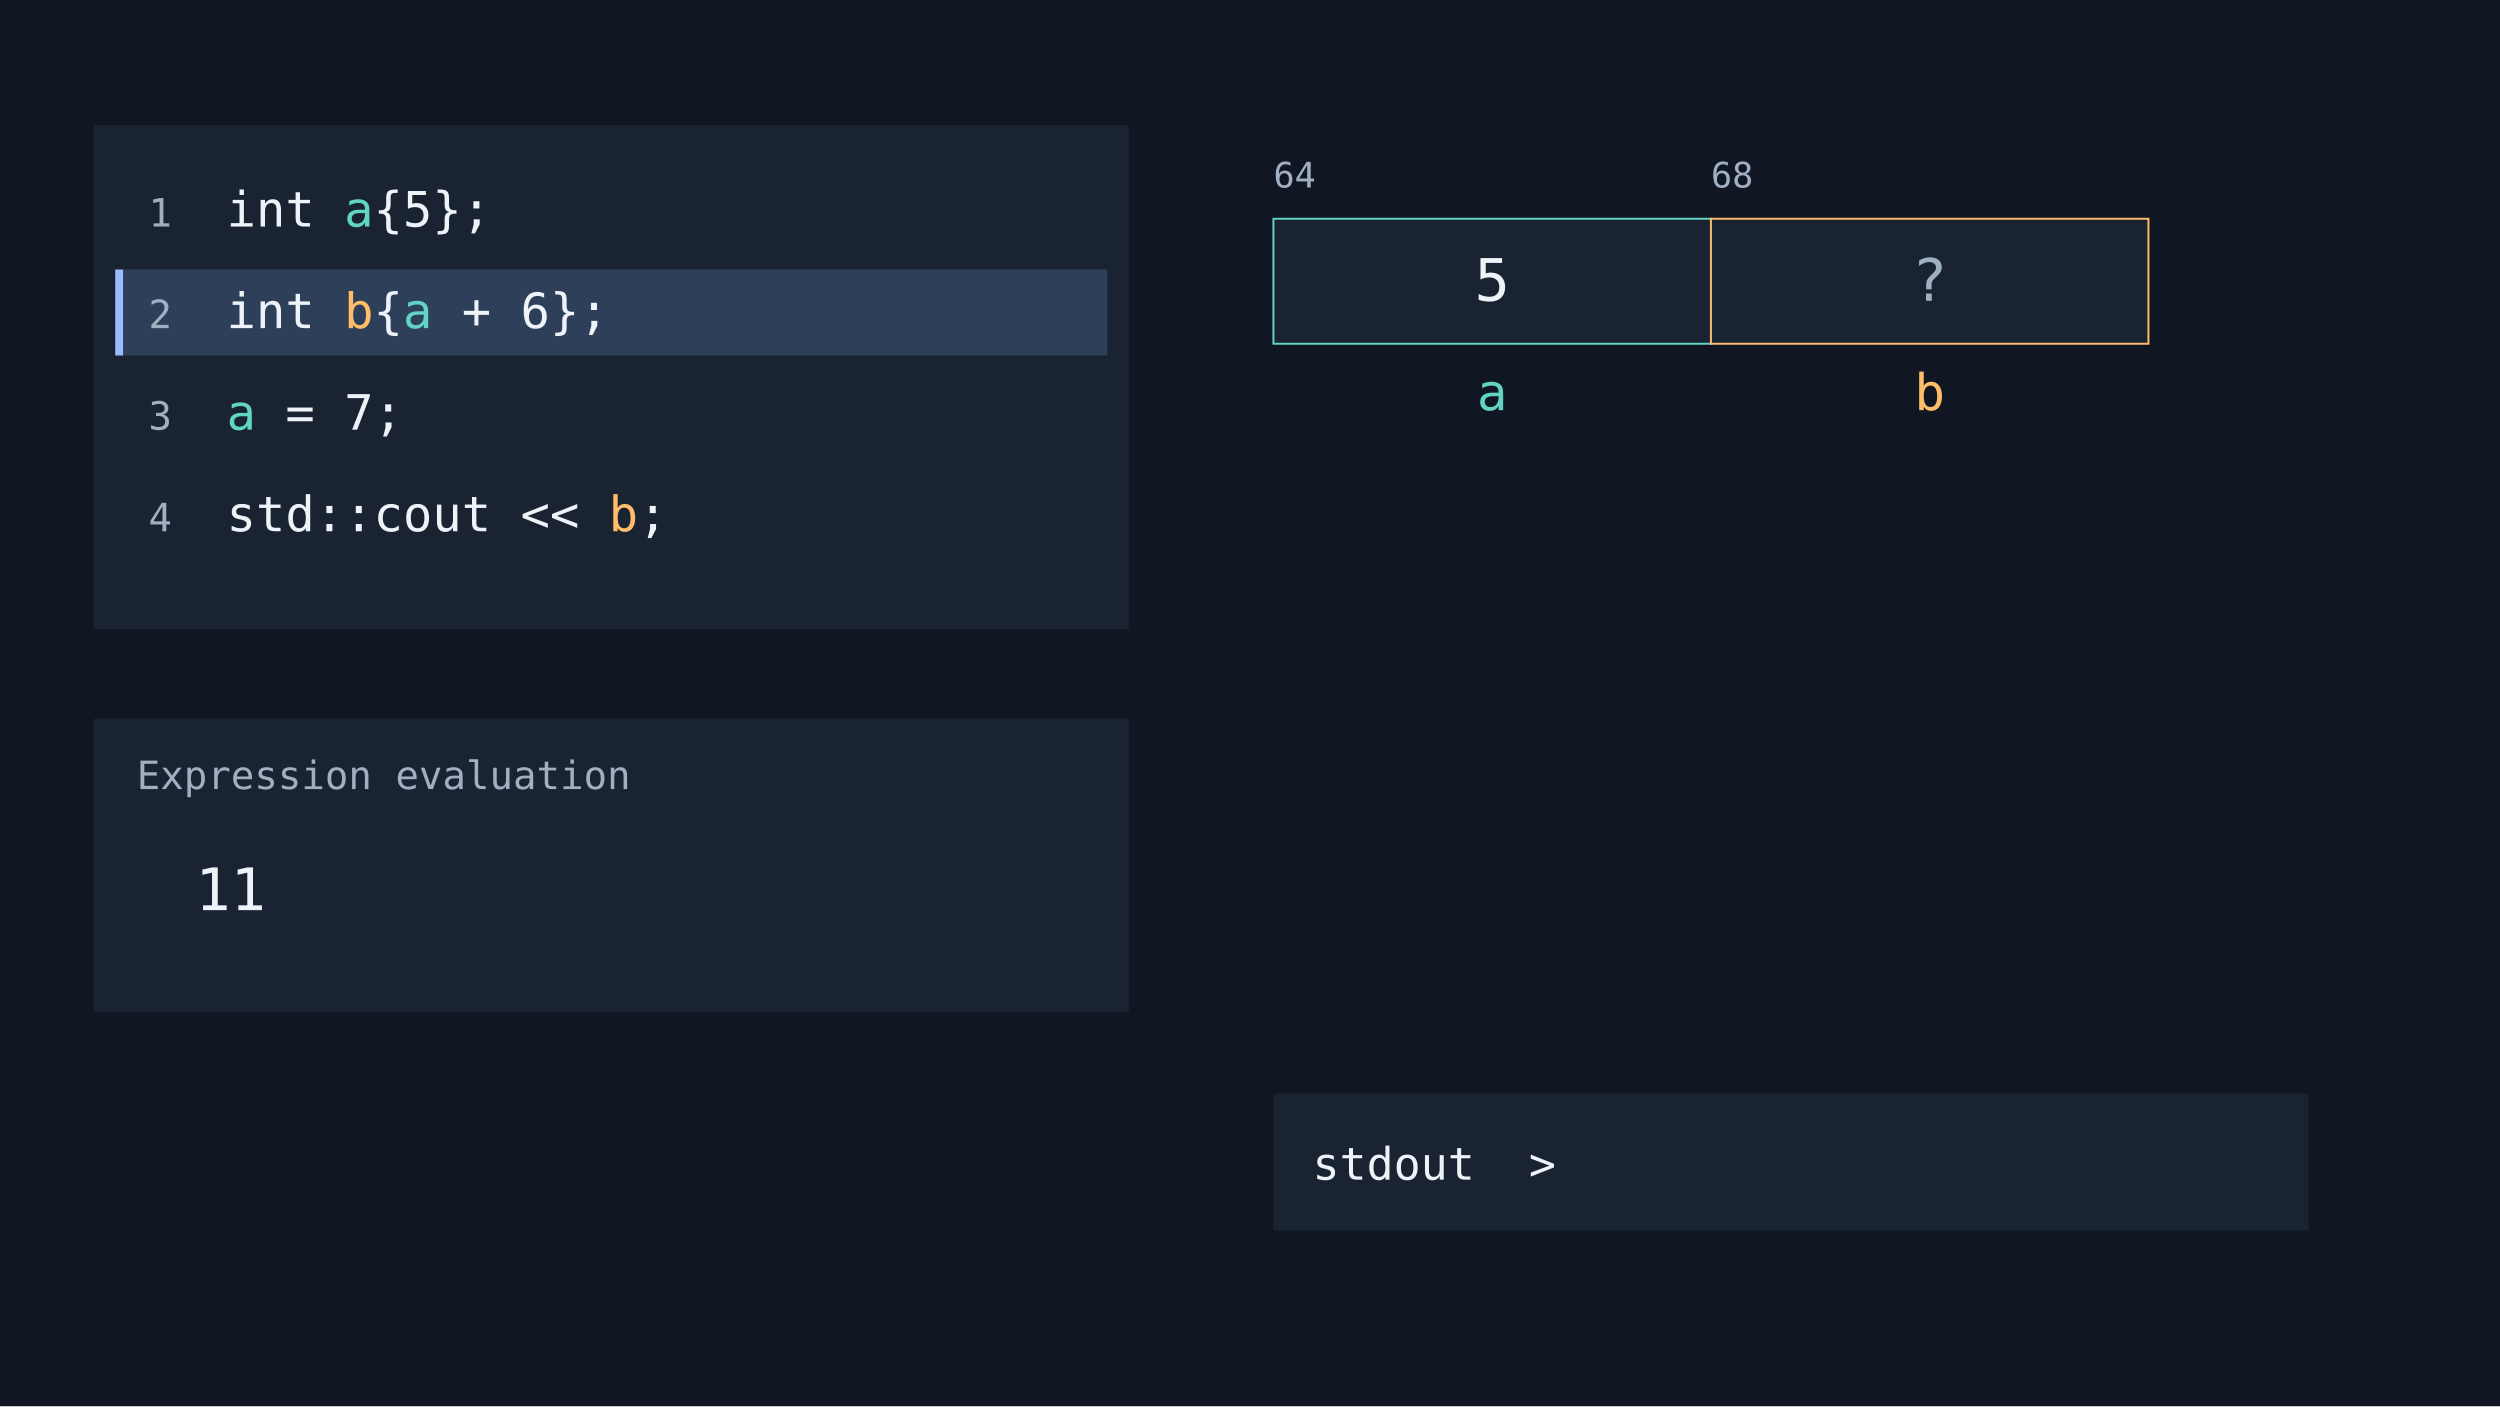
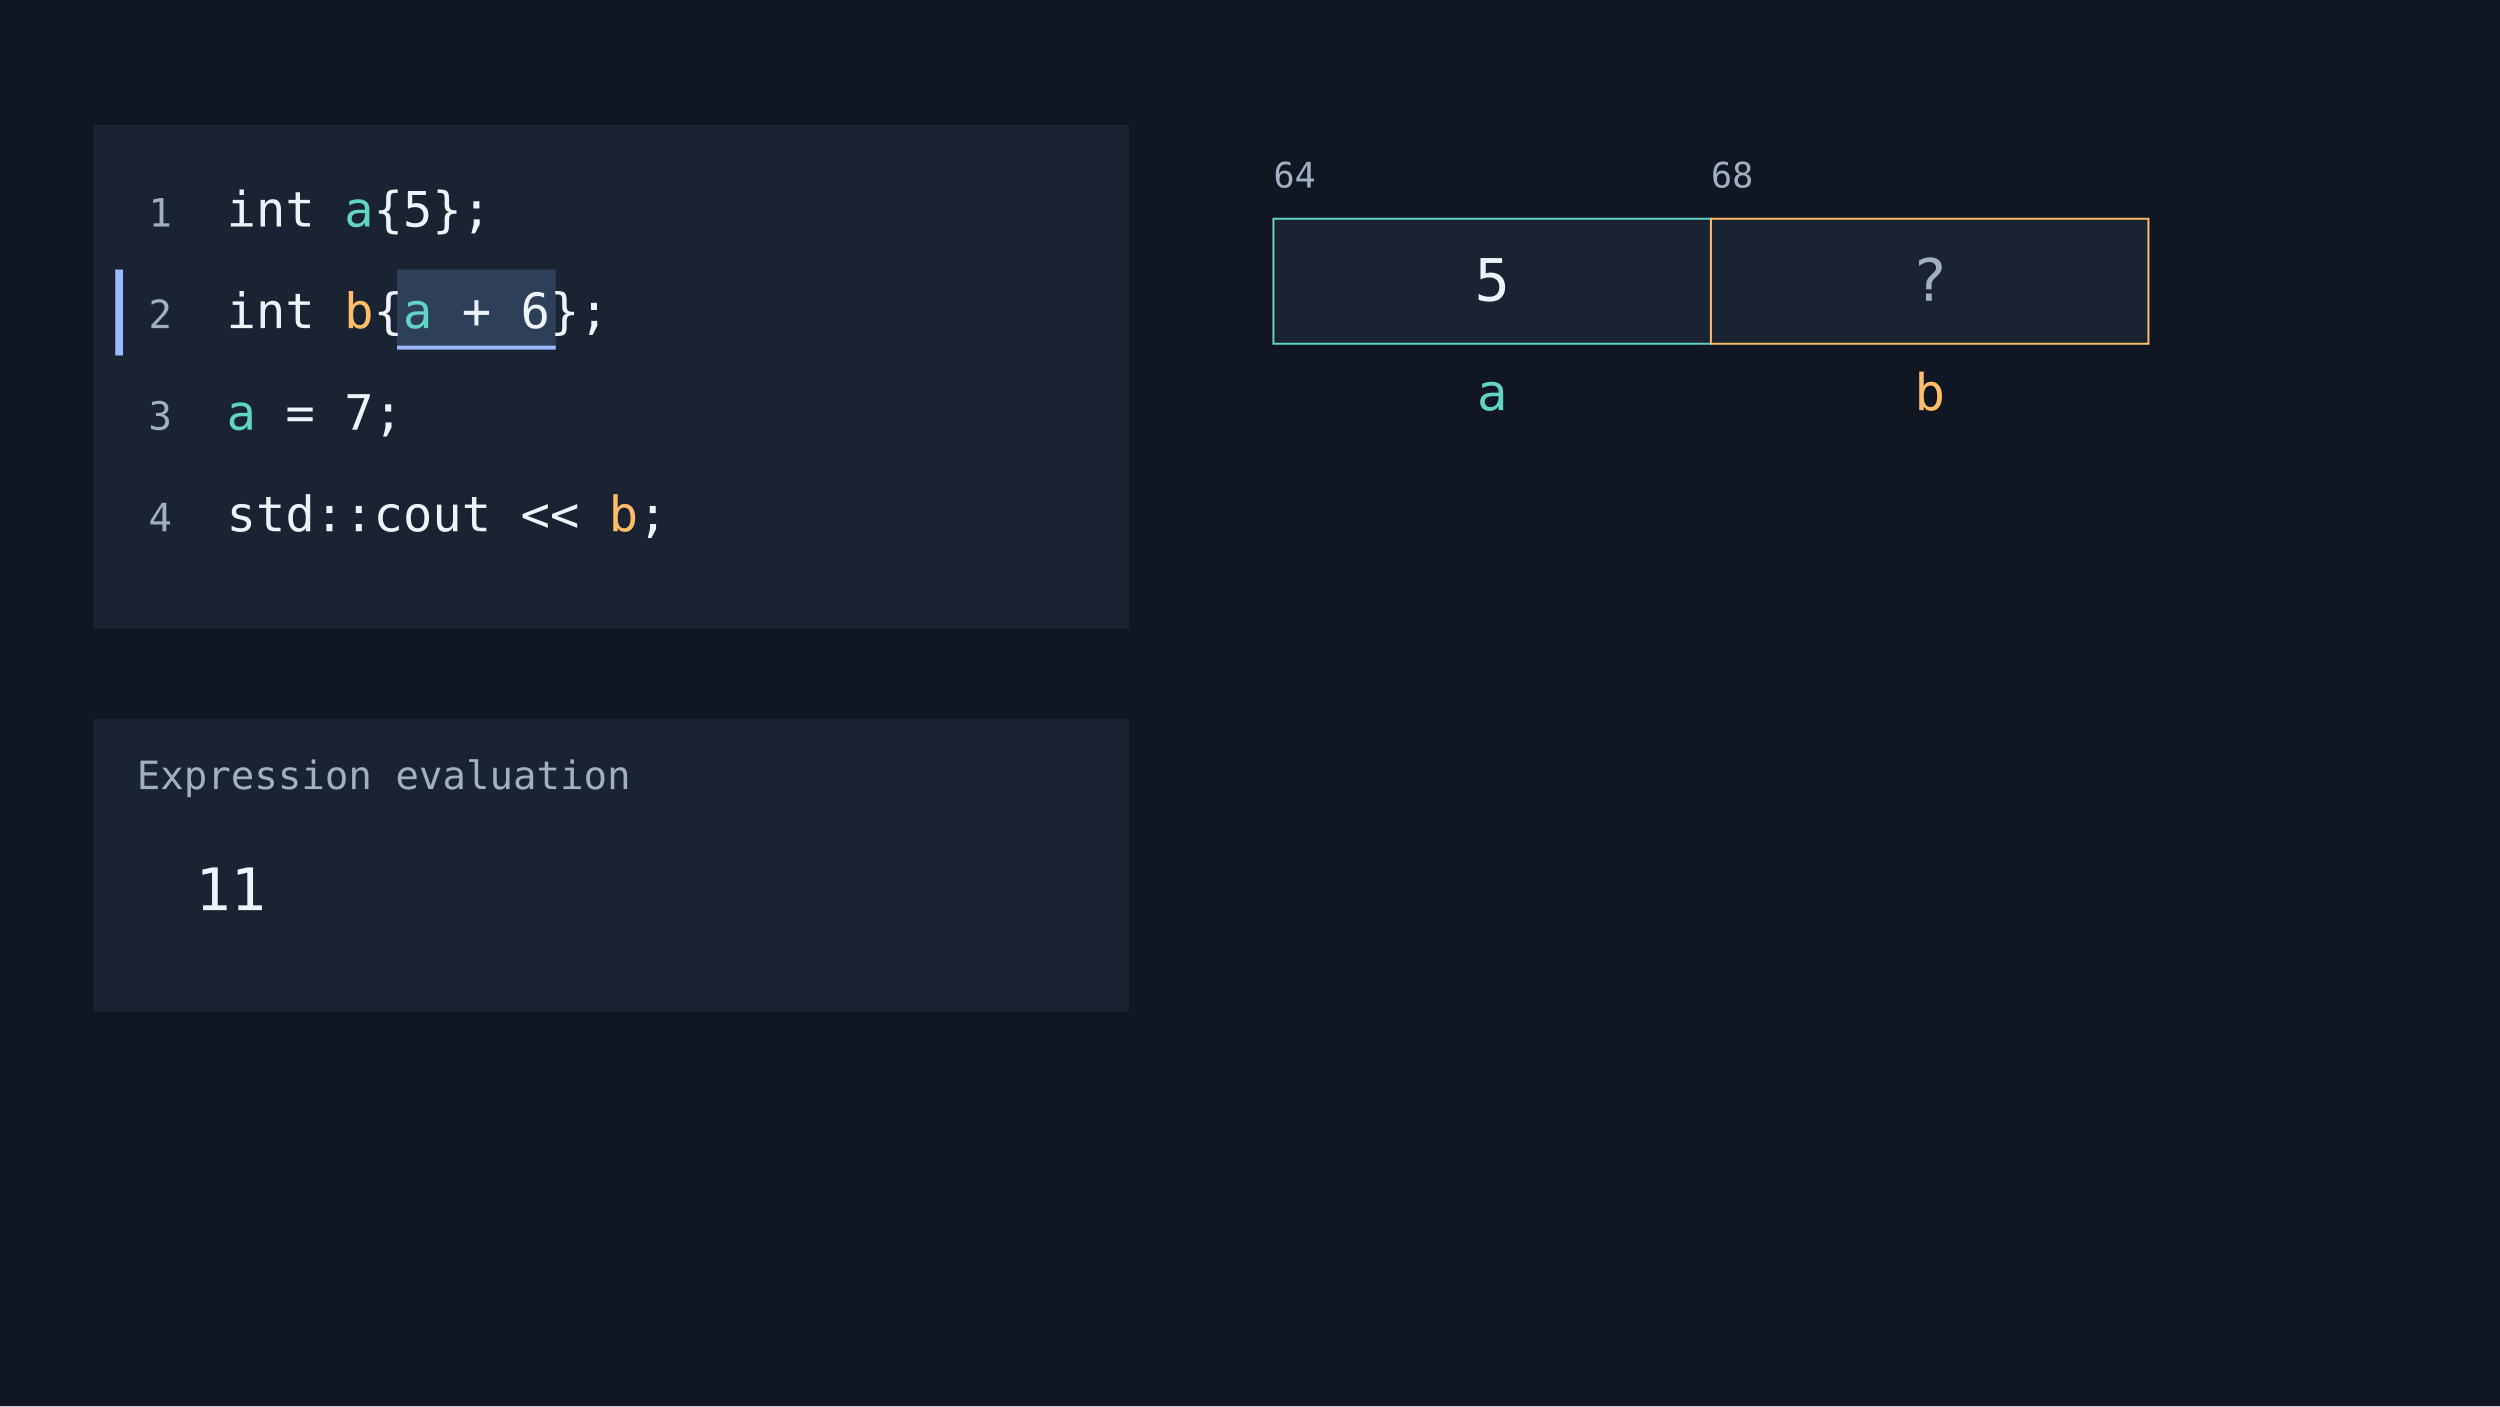
<svg xmlns="http://www.w3.org/2000/svg" viewBox="0 0 1280 720" width="1280" height="720" role="img">
  <rect x="0" y="0" width="1280" height="720" fill="#101722" stroke="none" stroke-width="1" />
  <rect x="48" y="64" width="530" height="258" fill="#192331" stroke="none" stroke-width="1" />
  <rect x="48" y="368" width="530" height="150" fill="#192331" stroke="none" stroke-width="1" />
  <text x="70" y="404" font-family="DejaVu Sans Mono,monospace" font-size="20" fill="#a0afc2" xml:space="preserve">Expression evaluation</text>
  <text x="100" y="466" font-family="DejaVu Sans Mono,monospace" font-size="30" fill="#eef3fa" xml:space="preserve">11</text>
  <text x="76" y="116" font-family="DejaVu Sans Mono,monospace" font-size="20" fill="#a0afc2" xml:space="preserve">1</text>
  <text x="116" y="116" font-family="DejaVu Sans Mono,monospace" font-size="25" fill="#eef3fa" xml:space="preserve" />
  <text x="116.0" y="116" font-family="DejaVu Sans Mono,monospace" font-size="25" fill="#eef3fa" xml:space="preserve">int</text>
  <text x="161.15" y="116" font-family="DejaVu Sans Mono,monospace" font-size="25" fill="#eef3fa" xml:space="preserve"> </text>
  <text x="176.2" y="116" font-family="DejaVu Sans Mono,monospace" font-size="25" fill="#61d4c4" xml:space="preserve">a</text>
  <text x="191.25" y="116" font-family="DejaVu Sans Mono,monospace" font-size="25" fill="#eef3fa" xml:space="preserve">{5};</text>
-   <rect x="59" y="138" width="508" height="44" fill="#2e4059" stroke="none" stroke-width="1" />
  <rect x="59" y="138" width="4" height="44" fill="#9cbaff" stroke="none" stroke-width="1" />
+   <rect x="203.3" y="138" width="81.25" height="40" fill="#2e4059" stroke="none" stroke-width="1" />
+   <line x1="203.3" y1="178" x2="284.55" y2="178" stroke="#9cbaff" stroke-width="2" />
  <text x="76" y="168" font-family="DejaVu Sans Mono,monospace" font-size="20" fill="#a0afc2" xml:space="preserve">2</text>
  <text x="116" y="168" font-family="DejaVu Sans Mono,monospace" font-size="25" fill="#eef3fa" xml:space="preserve" />
  <text x="116.0" y="168" font-family="DejaVu Sans Mono,monospace" font-size="25" fill="#eef3fa" xml:space="preserve">int</text>
  <text x="161.15" y="168" font-family="DejaVu Sans Mono,monospace" font-size="25" fill="#eef3fa" xml:space="preserve"> </text>
  <text x="176.2" y="168" font-family="DejaVu Sans Mono,monospace" font-size="25" fill="#ffbd69" xml:space="preserve">b</text>
  <text x="191.25" y="168" font-family="DejaVu Sans Mono,monospace" font-size="25" fill="#eef3fa" xml:space="preserve">{</text>
  <text x="206.3" y="168" font-family="DejaVu Sans Mono,monospace" font-size="25" fill="#61d4c4" xml:space="preserve">a</text>
  <text x="221.35" y="168" font-family="DejaVu Sans Mono,monospace" font-size="25" fill="#eef3fa" xml:space="preserve"> + 6};</text>
  <text x="76" y="220" font-family="DejaVu Sans Mono,monospace" font-size="20" fill="#a0afc2" xml:space="preserve">3</text>
  <text x="116" y="220" font-family="DejaVu Sans Mono,monospace" font-size="25" fill="#eef3fa" xml:space="preserve" />
  <text x="116.0" y="220" font-family="DejaVu Sans Mono,monospace" font-size="25" fill="#61d4c4" xml:space="preserve">a</text>
  <text x="131.05" y="220" font-family="DejaVu Sans Mono,monospace" font-size="25" fill="#eef3fa" xml:space="preserve"> = 7;</text>
  <text x="76" y="272" font-family="DejaVu Sans Mono,monospace" font-size="20" fill="#a0afc2" xml:space="preserve">4</text>
  <text x="116" y="272" font-family="DejaVu Sans Mono,monospace" font-size="25" fill="#eef3fa" xml:space="preserve" />
  <text x="116.0" y="272" font-family="DejaVu Sans Mono,monospace" font-size="25" fill="#eef3fa" xml:space="preserve">std</text>
  <text x="161.15" y="272" font-family="DejaVu Sans Mono,monospace" font-size="25" fill="#eef3fa" xml:space="preserve">::</text>
  <text x="191.25" y="272" font-family="DejaVu Sans Mono,monospace" font-size="25" fill="#eef3fa" xml:space="preserve">cout</text>
  <text x="251.45" y="272" font-family="DejaVu Sans Mono,monospace" font-size="25" fill="#eef3fa" xml:space="preserve"> &lt;&lt; </text>
  <text x="311.65" y="272" font-family="DejaVu Sans Mono,monospace" font-size="25" fill="#ffbd69" xml:space="preserve">b</text>
  <text x="326.7" y="272" font-family="DejaVu Sans Mono,monospace" font-size="25" fill="#eef3fa" xml:space="preserve">;</text>
  <text x="652" y="96" font-family="DejaVu Sans Mono,monospace" font-size="18" fill="#a0afc2" xml:space="preserve">64</text>
  <text x="756.174" y="210" font-family="DejaVu Sans Mono,monospace" font-size="26" fill="#61d4c4" xml:space="preserve">a</text>
  <rect x="652" y="112" width="224.0" height="64" fill="#192331" stroke="#61d4c4" stroke-width="1" />
  <text x="754.97" y="154" font-family="DejaVu Sans Mono,monospace" font-size="30" fill="#eef3fa" xml:space="preserve">5</text>
  <text x="876.0" y="96" font-family="DejaVu Sans Mono,monospace" font-size="18" fill="#a0afc2" xml:space="preserve">68</text>
  <text x="980.174" y="210" font-family="DejaVu Sans Mono,monospace" font-size="26" fill="#ffbd69" xml:space="preserve">b</text>
  <rect x="876.0" y="112" width="224.0" height="64" fill="#192331" stroke="#ffbd69" stroke-width="1" />
  <text x="978.97" y="154" font-family="DejaVu Sans Mono,monospace" font-size="30" fill="#a0afc2" xml:space="preserve">?</text>
-   <rect x="652" y="560" width="530" height="70" fill="#192331" stroke="none" stroke-width="1" />
-   <text x="672" y="604" font-family="DejaVu Sans Mono,monospace" font-size="23" fill="#eef3fa" xml:space="preserve">stdout  &gt; </text>
</svg>
